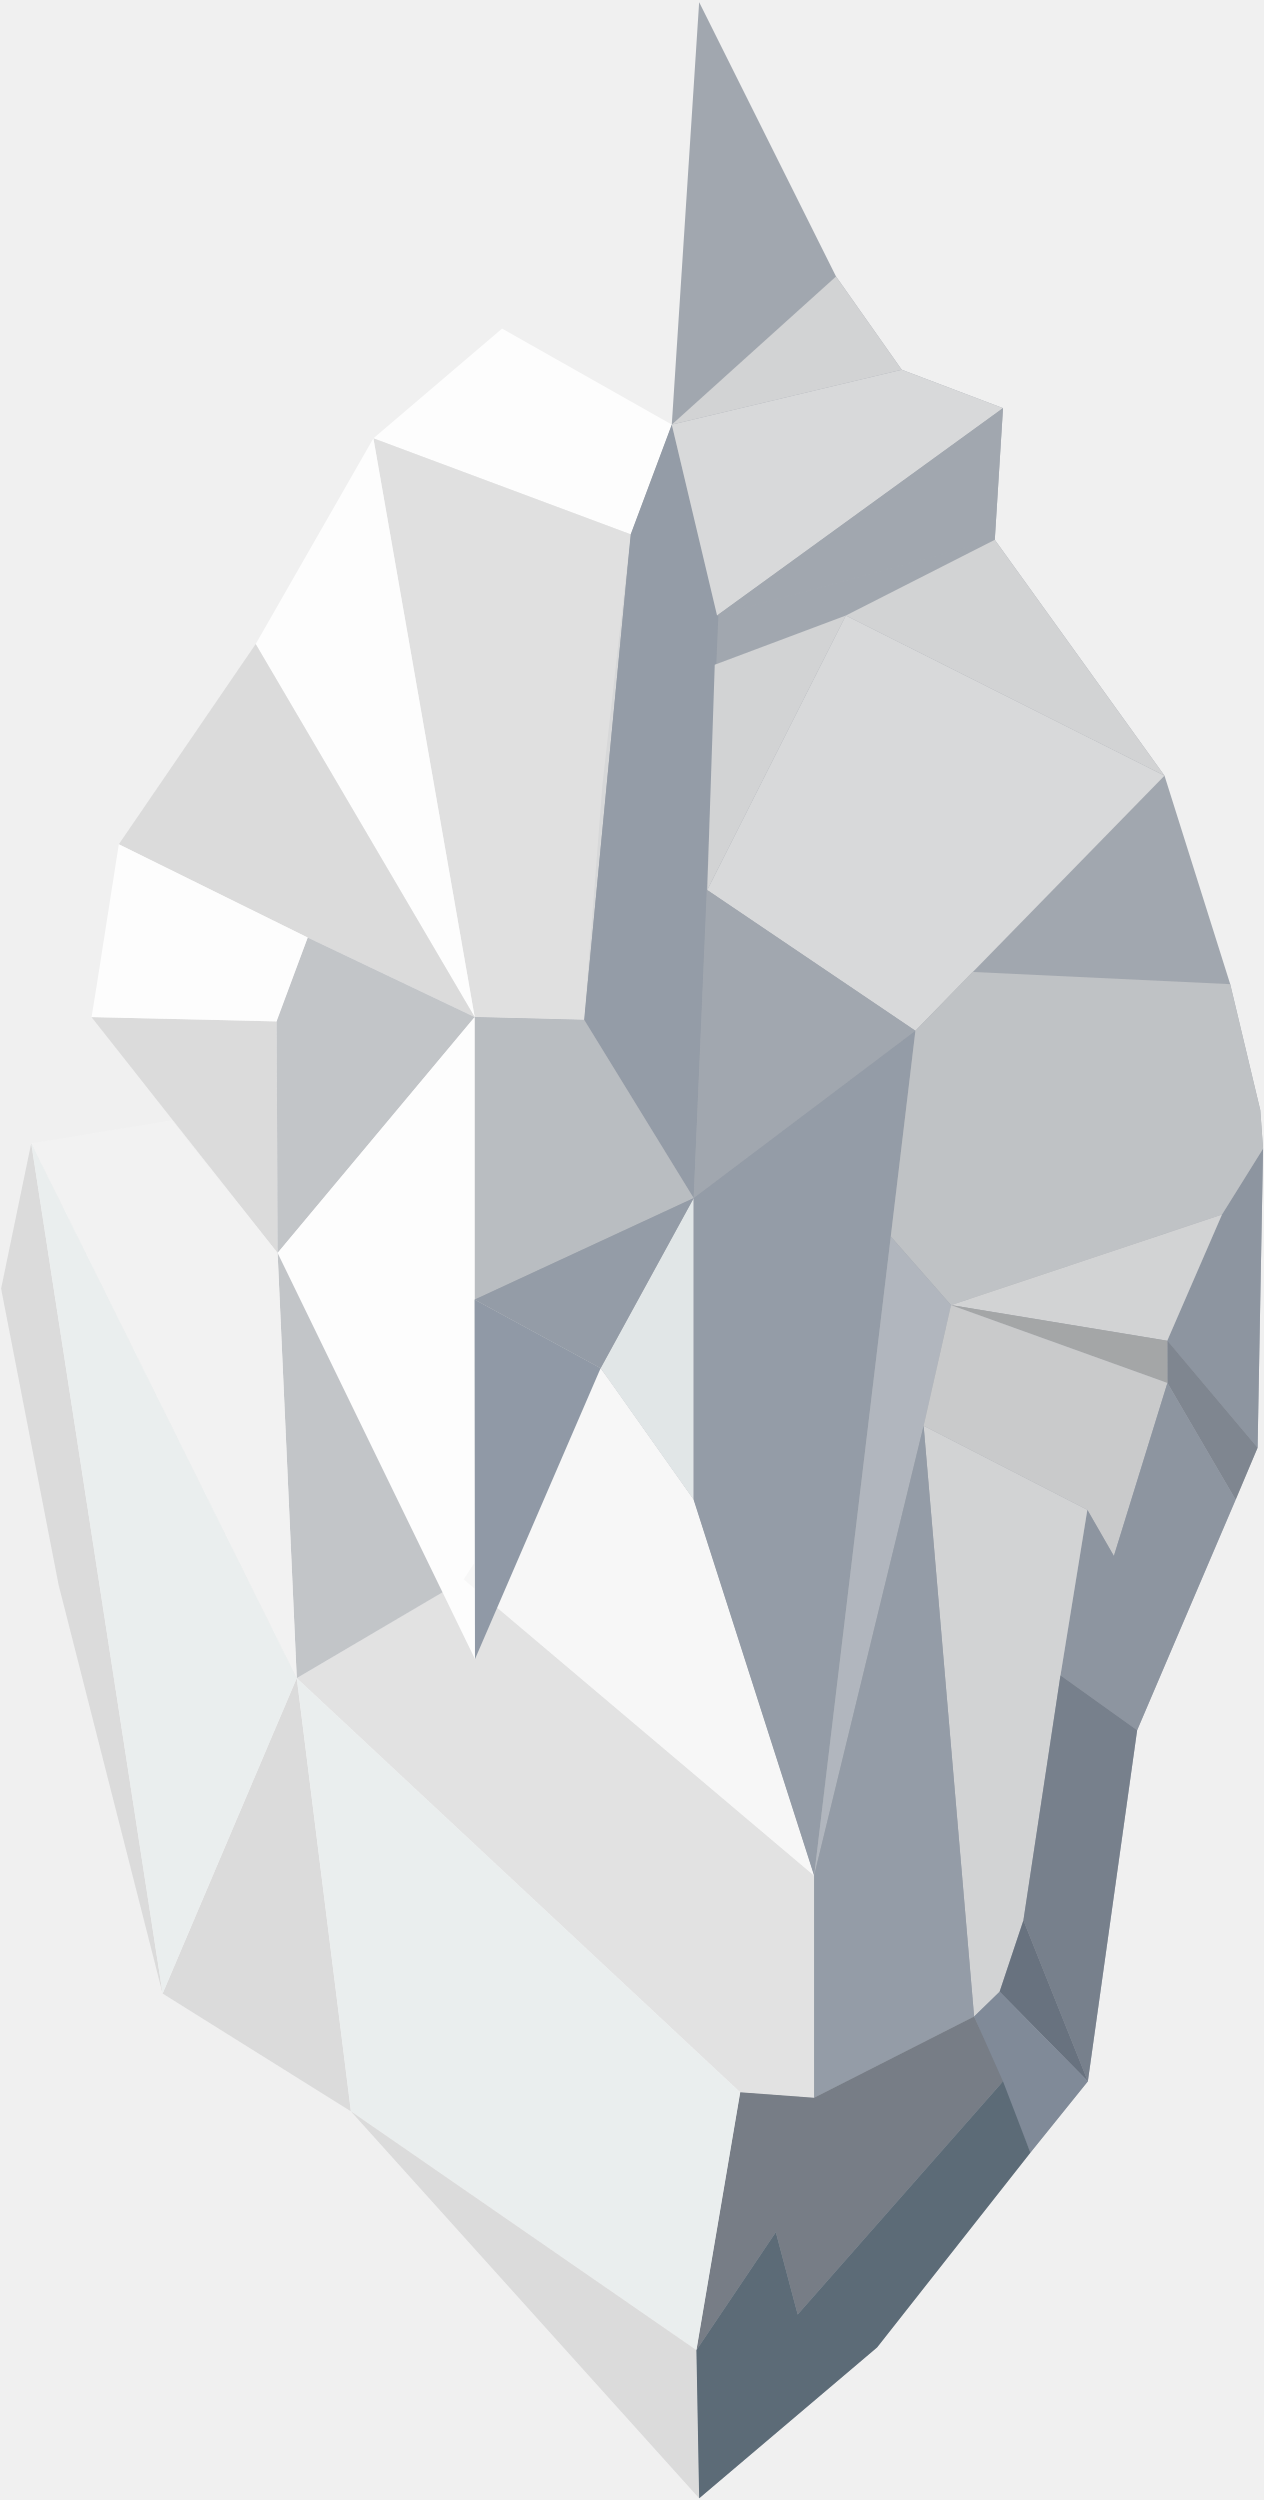
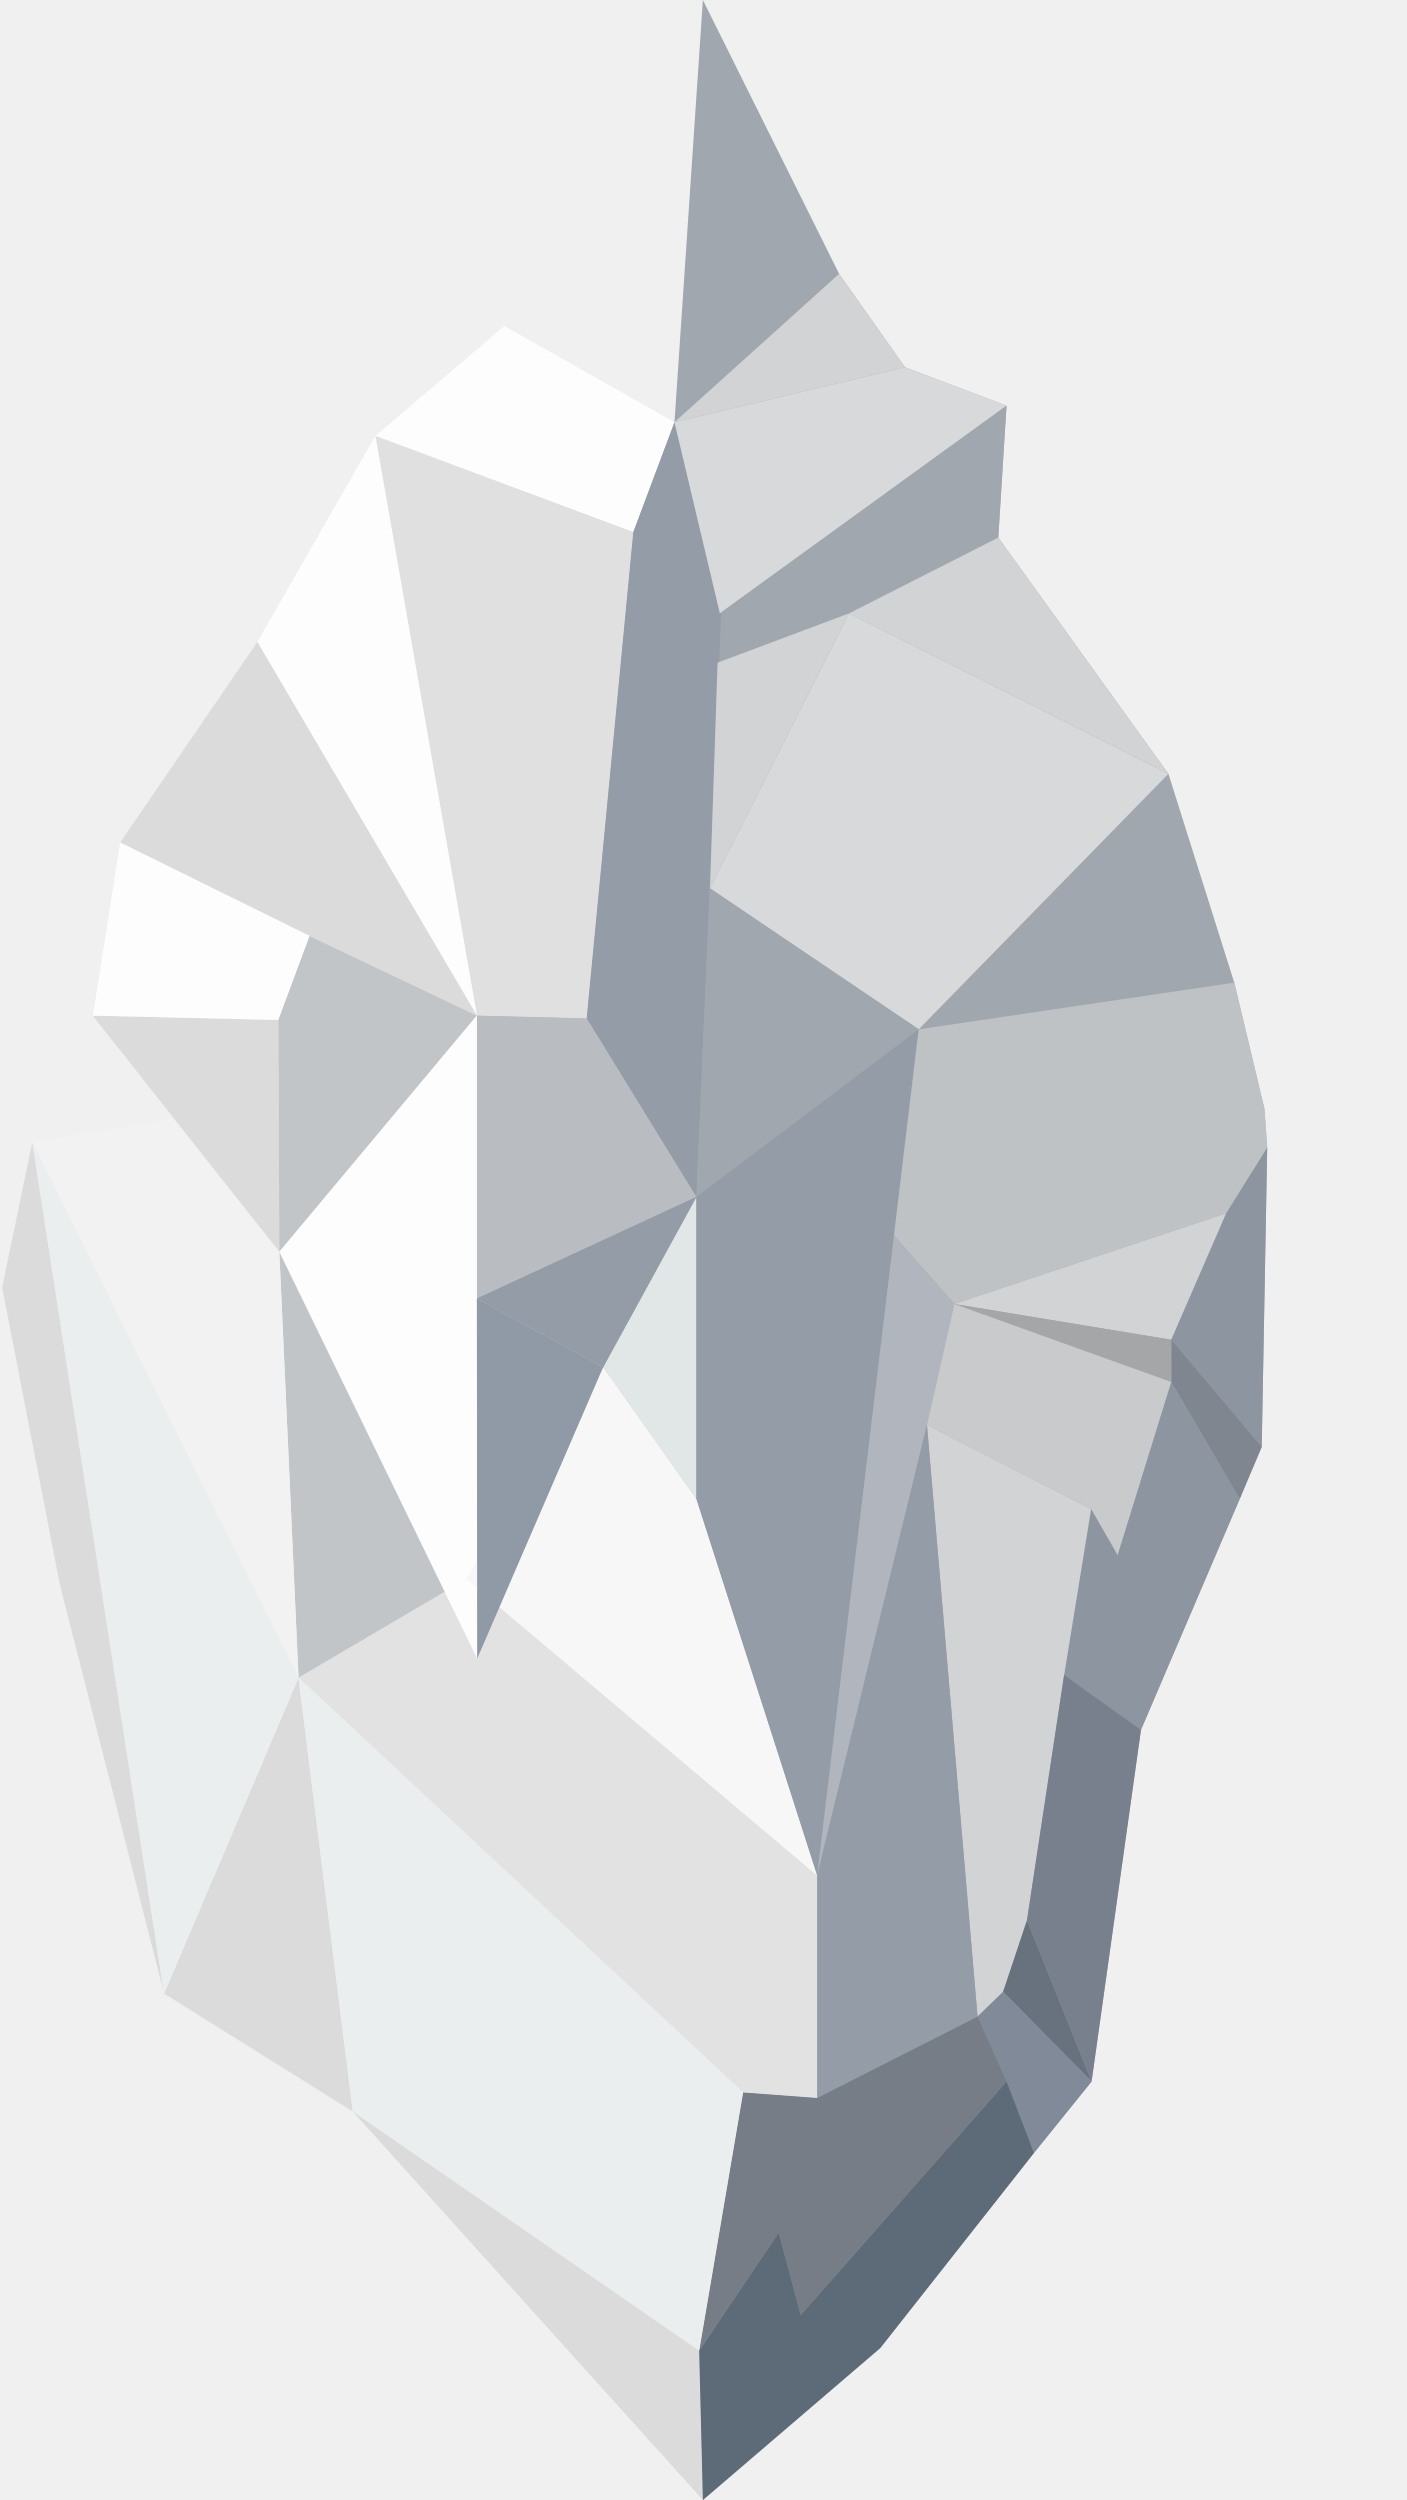
- <svg xmlns="http://www.w3.org/2000/svg" width="407" height="805" viewBox="0 0 407 805" fill="none">
-   <path fill-rule="evenodd" clip-rule="evenodd" d="M225.124 804.439L282.418 755.861L331.779 693.152L350.289 670.188L366.155 557.135L397.887 482.945L404.938 466.163L406.701 369.892L405.82 357.526L396.124 316.898L374.969 249.773L320.32 173.815L322.964 131.421L290.351 119.055L269.196 89.026L225.124 0.703L198.674 53.765L181.052 89.909L161.661 105.807L120.233 141.136L82.331 207.378L38.259 271.854L31.208 316.898L29.445 327.497L15.342 357.526L10.053 368.125L0.357 414.936L18.868 510.325L52.362 641.925L113.182 679.904L225.124 804.439Z" fill="#F0F0F0" />
-   <path fill-rule="evenodd" clip-rule="evenodd" d="M225.128 804.439L282.421 755.861L331.782 693.152L350.292 670.188L366.158 557.135L404.941 466.163L406.704 369.892L405.823 357.526L396.127 316.898L374.972 249.773L320.323 173.815L322.967 131.421L290.354 119.055L269.2 89.026L225.128 0.703L216.313 136.72L203.092 172.049L193.997 252.518L188.107 328.38L152.85 327.497V418.469L193.396 440.55L223.365 482.945L262.148 603.946V675.488L238.349 673.721L224.246 756.745L225.128 804.439Z" fill="#A1A7AF" />
+ <svg xmlns="http://www.w3.org/2000/svg" width="467" height="830" viewBox="0 0 467 830" fill="none">
+   <path fill-rule="evenodd" clip-rule="evenodd" d="M233.034 829.702L292.253 779.537L343.272 714.779L362.404 691.065L378.803 574.318L411.601 497.703L418.89 480.373L420.712 380.955L419.801 368.186L409.779 326.23L387.914 256.912L331.428 178.472L334.161 134.692L300.452 121.923L278.587 90.912L233.357 0L205.695 54.499L187.481 91.824L167.438 108.241L124.618 144.725L85.443 213.131L39.89 279.714L32.602 326.23L30.78 337.175L16.203 368.186L10.736 379.131L0.715 427.472L19.847 525.977L54.467 661.878L117.33 701.098L233.034 829.702Z" fill="#F0F0F0" />
+   <path fill-rule="evenodd" clip-rule="evenodd" d="M233.357 830L292.255 779.537L343.274 714.779L362.407 691.065L378.806 574.318L418.892 480.373L420.714 380.955L419.803 368.186L409.781 326.23L387.916 256.912L331.431 178.472L334.164 134.692L300.455 121.923L278.589 90.912L233.357 0L223.926 140.164L210.26 176.648L194.772 338.087L158.33 337.175V431.12L200.239 453.922L231.215 497.703L271.301 622.658V696.537L246.702 694.713L232.126 780.449L233.357 830Z" fill="#A1A7AF" />
  <g opacity="0.88">
-     <path fill-rule="evenodd" clip-rule="evenodd" d="M203.092 172.051L120.236 141.138L161.664 105.809L216.313 136.722L203.092 172.051Z" fill="white" />
-     <path fill-rule="evenodd" clip-rule="evenodd" d="M203.092 172.05L188.107 328.381L152.85 327.497L120.236 141.137L203.092 172.05Z" fill="#DEDEDE" />
-     <path fill-rule="evenodd" clip-rule="evenodd" d="M216.312 136.721L231.296 198.547L223.363 385.79L188.105 328.381L203.09 172.05L216.312 136.721Z" fill="#929AA5" />
-     <path fill-rule="evenodd" clip-rule="evenodd" d="M188.107 328.381L152.85 327.498V418.47L223.365 385.791L188.107 328.381Z" fill="#BCBFC3" />
-     <path fill-rule="evenodd" clip-rule="evenodd" d="M120.236 141.137L152.849 327.497L82.334 207.379L120.236 141.137Z" fill="white" />
-     <path fill-rule="evenodd" clip-rule="evenodd" d="M152.847 327.498L82.332 207.379L38.26 271.854L99.079 301.884L152.847 327.498Z" fill="#D8D8D8" />
-     <path fill-rule="evenodd" clip-rule="evenodd" d="M29.447 327.498L89.076 328.892L89.385 403.455L29.447 327.498Z" fill="#D8D8D8" />
-     <path fill-rule="evenodd" clip-rule="evenodd" d="M89.072 328.434L99.078 301.883L152.845 327.496L89.382 403.454L89.072 328.434Z" fill="#BCBFC3" />
-     <path fill-rule="evenodd" clip-rule="evenodd" d="M99.076 301.885L89.07 328.893L29.442 327.499C29.442 327.499 28.829 331.9 31.205 316.9C33.581 301.9 38.257 271.855 38.257 271.855L99.076 301.885Z" fill="white" />
-     <path fill-rule="evenodd" clip-rule="evenodd" d="M216.311 136.722L290.351 119.057L269.197 89.027L216.311 136.722Z" fill="#D8D8D8" />
-     <path fill-rule="evenodd" clip-rule="evenodd" d="M322.965 131.422L230.889 198.196L216.311 136.721L290.351 119.057L322.965 131.422Z" fill="#DFDFDF" />
-     <path fill-rule="evenodd" clip-rule="evenodd" d="M322.967 131.422L320.322 173.817L230.891 198.196L322.967 131.422Z" fill="#A1A7AF" />
-     <path fill-rule="evenodd" clip-rule="evenodd" d="M320.32 173.816L374.969 249.774L272.365 198.196L320.32 173.816Z" fill="#D8D8D8" />
-     <path fill-rule="evenodd" clip-rule="evenodd" d="M272.363 198.195L227.727 286.6L230.148 214.034L272.363 198.195Z" fill="#D8D8D8" />
-     <path fill-rule="evenodd" clip-rule="evenodd" d="M272.363 198.195L374.967 249.773L294.756 331.913L227.727 286.6L272.363 198.195Z" fill="#DFDFDF" />
-     <path fill-rule="evenodd" clip-rule="evenodd" d="M227.731 286.6L294.76 331.913L223.363 385.79L227.731 286.6Z" fill="#A1A7AF" />
-     <path fill-rule="evenodd" clip-rule="evenodd" d="M406.702 369.893L393.48 391.09L375.852 431.718L404.939 466.164L406.702 369.893Z" fill="#8A929E" />
-     <path fill-rule="evenodd" clip-rule="evenodd" d="M223.362 385.791V482.946L193.393 440.551L223.362 385.791Z" fill="#EAEEEE" />
-     <path fill-rule="evenodd" clip-rule="evenodd" d="M149.322 508.559L262.147 603.947V675.488L238.348 673.722L95.555 540.355L149.322 508.559Z" fill="#E0E0E0" />
-     <path fill-rule="evenodd" clip-rule="evenodd" d="M89.387 403.455L95.557 540.355L213.285 471.018L193.397 440.551L152.85 418.47L89.387 403.455Z" fill="#BCBFC3" />
-     <path fill-rule="evenodd" clip-rule="evenodd" d="M152.85 327.498V418.47L152.944 534.232L89.387 403.455L152.85 327.498Z" fill="white" />
-     <path fill-rule="evenodd" clip-rule="evenodd" d="M193.394 440.551L223.363 482.946L262.146 603.948L149.322 508.559L193.394 440.551Z" fill="#F8F8F8" />
-     <path fill-rule="evenodd" clip-rule="evenodd" d="M152.85 418.471L193.396 440.551L152.943 534.233L152.85 418.471Z" fill="#838E9C" />
-     <path fill-rule="evenodd" clip-rule="evenodd" d="M223.365 385.791L193.396 440.551L152.85 418.47L223.365 385.791Z" fill="#929AA5" />
-     <path fill-rule="evenodd" clip-rule="evenodd" d="M10.055 368.126L95.554 540.355L89.384 403.455L55.276 360.695L10.055 368.126Z" fill="#F2F2F2" />
-     <path fill-rule="evenodd" clip-rule="evenodd" d="M294.76 331.914L286.827 398.156L262.147 603.948L223.363 482.946L223.363 385.791L294.76 331.914Z" fill="#929AA5" />
-     <path fill-rule="evenodd" clip-rule="evenodd" d="M396.123 316.899L313.122 312.967L294.757 331.914L286.824 398.156L306.216 420.236L393.478 391.09L406.7 369.893L405.819 357.527L396.123 316.899Z" fill="#C3C5C7" />
-     <path fill-rule="evenodd" clip-rule="evenodd" d="M393.481 391.09L375.852 431.718L306.219 420.236L393.481 391.09Z" fill="#D8D8D8" />
-     <path fill-rule="evenodd" clip-rule="evenodd" d="M286.827 398.156L306.218 420.237L297.404 459.099L262.146 603.948L286.827 398.156Z" fill="#B3B8BF" />
-     <path fill-rule="evenodd" clip-rule="evenodd" d="M375.906 431.725L404.939 466.164L397.887 482.945L375.906 445.303V431.725Z" fill="#7A818B" />
-     <path fill-rule="evenodd" clip-rule="evenodd" d="M306.219 420.236L375.908 445.303L375.852 431.718L306.219 420.236Z" fill="#A4A5A5" />
-     <path fill-rule="evenodd" clip-rule="evenodd" d="M306.221 420.236L375.909 445.303L358.672 501.033L350.127 486.169L297.406 459.098L306.221 420.236Z" fill="#CECECE" />
-     <path fill-rule="evenodd" clip-rule="evenodd" d="M375.906 445.303L397.887 482.945L366.155 557.136L341.475 539.471L350.123 486.169L358.668 501.032L375.906 445.303Z" fill="#8A929E" />
-     <path fill-rule="evenodd" clip-rule="evenodd" d="M313.663 649.322L321.874 641.345L329.539 618.363L341.478 539.471L350.127 486.169L297.406 459.098L313.663 649.322Z" fill="#D8D8D8" />
-     <path fill-rule="evenodd" clip-rule="evenodd" d="M297.404 459.098L313.66 649.322L262.146 675.488V603.947L297.404 459.098Z" fill="#929AA5" />
-     <path fill-rule="evenodd" clip-rule="evenodd" d="M112.987 679.845L95.554 540.355L52.363 641.926L112.987 679.845Z" fill="#D8D8D8" />
-     <path fill-rule="evenodd" clip-rule="evenodd" d="M10.053 368.127L52.362 641.927L18.868 510.326L0.357 414.938L10.053 368.127Z" fill="#D8D8D8" />
-     <path fill-rule="evenodd" clip-rule="evenodd" d="M10.055 368.127L95.554 540.356L52.364 641.927L10.055 368.127Z" fill="#EAEEEE" />
-     <path fill-rule="evenodd" clip-rule="evenodd" d="M341.472 539.473L366.153 557.137L350.287 670.19L329.533 618.365L341.472 539.473Z" fill="#717A87" />
-     <path fill-rule="evenodd" clip-rule="evenodd" d="M329.537 618.363L321.871 641.344L350.29 670.188L329.537 618.363Z" fill="#606A78" />
-     <path fill-rule="evenodd" clip-rule="evenodd" d="M321.869 641.344L313.658 649.321L331.778 693.152L350.288 670.188L321.869 641.344Z" fill="#7B8695" />
-     <path fill-rule="evenodd" clip-rule="evenodd" d="M313.662 649.322L322.967 670.189L256.859 745.263L249.808 718.766L224.246 756.745L238.349 673.722L262.148 675.488L313.662 649.322Z" fill="#717780" />
-     <path fill-rule="evenodd" clip-rule="evenodd" d="M95.555 540.355L238.348 673.723L224.245 756.746L112.988 679.845L95.555 540.355Z" fill="#EAEEEE" />
-     <path fill-rule="evenodd" clip-rule="evenodd" d="M225.125 804.439L224.243 756.745L112.986 679.844L225.125 804.439Z" fill="#D8D8D8" />
-     <path fill-rule="evenodd" clip-rule="evenodd" d="M225.128 804.44L282.421 755.862L331.782 693.153L322.967 670.189L256.859 745.264L249.808 718.767L224.246 756.746L225.128 804.44Z" fill="#53636F" />
+     <path fill-rule="evenodd" clip-rule="evenodd" d="M210.26 176.649L124.621 144.726L167.441 108.242L223.926 140.165L210.26 176.649Z" fill="white" />
+     <path fill-rule="evenodd" clip-rule="evenodd" d="M210.26 176.65L194.772 338.089L158.33 337.177L124.621 144.727L210.26 176.65Z" fill="#DEDEDE" />
+     <path fill-rule="evenodd" clip-rule="evenodd" d="M223.925 140.166L239.413 204.012L231.214 397.374L194.771 338.089L210.259 176.649L223.925 140.166Z" fill="#929AA5" />
+     <path fill-rule="evenodd" clip-rule="evenodd" d="M194.772 338.088L158.33 337.176V431.121L231.215 397.373L194.772 338.088Z" fill="#BCBFC3" />
+     <path fill-rule="evenodd" clip-rule="evenodd" d="M124.621 144.727L158.33 337.177L85.445 213.133L124.621 144.727Z" fill="white" />
+     <path fill-rule="evenodd" clip-rule="evenodd" d="M158.328 337.175L85.443 213.131L39.891 279.713L102.753 310.724L158.328 337.175Z" fill="#D8D8D8" />
+     <path fill-rule="evenodd" clip-rule="evenodd" d="M30.781 337.176L92.413 338.616L92.733 415.615L30.781 337.176Z" fill="#D8D8D8" />
+     <path fill-rule="evenodd" clip-rule="evenodd" d="M92.41 338.143L102.752 310.725L158.326 337.175L92.73 415.615L92.41 338.143Z" fill="#BCBFC3" />
+     <path fill-rule="evenodd" clip-rule="evenodd" d="M102.75 310.726L92.408 338.616L30.776 337.176C30.776 337.176 30.143 341.721 32.599 326.231C35.055 310.741 39.887 279.715 39.887 279.715L102.75 310.726Z" fill="white" />
+     <path fill-rule="evenodd" clip-rule="evenodd" d="M223.924 140.167L300.453 121.925L278.587 90.914L223.924 140.167Z" fill="#D8D8D8" />
+     <path fill-rule="evenodd" clip-rule="evenodd" d="M334.162 134.693L238.992 203.649L223.924 140.166L300.453 121.924L334.162 134.693Z" fill="#DFDFDF" />
+     <path fill-rule="evenodd" clip-rule="evenodd" d="M334.164 134.693L331.431 178.474L238.994 203.649L334.164 134.693Z" fill="#A1A7AF" />
+     <path fill-rule="evenodd" clip-rule="evenodd" d="M331.427 178.473L387.913 256.912L281.861 203.649L331.427 178.473Z" fill="#D8D8D8" />
+     <path fill-rule="evenodd" clip-rule="evenodd" d="M281.861 203.648L235.725 294.942L238.227 220.005L281.861 203.648Z" fill="#D8D8D8" />
+     <path fill-rule="evenodd" clip-rule="evenodd" d="M281.861 203.648L387.912 256.912L305.006 341.736L235.725 294.942L281.861 203.648Z" fill="#DFDFDF" />
+     <path fill-rule="evenodd" clip-rule="evenodd" d="M235.727 294.941L305.008 341.735L231.213 397.373L235.727 294.941Z" fill="#A1A7AF" />
+     <path fill-rule="evenodd" clip-rule="evenodd" d="M420.713 380.957L407.047 402.847L388.826 444.803L418.891 480.375L420.713 380.957Z" fill="#8A929E" />
+     <path fill-rule="evenodd" clip-rule="evenodd" d="M231.212 397.373V497.703L200.236 453.922L231.212 397.373Z" fill="#EAEEEE" />
+     <path fill-rule="evenodd" clip-rule="evenodd" d="M154.686 524.152L271.301 622.658V696.537L246.702 694.713L99.111 556.987L154.686 524.152Z" fill="#E0E0E0" />
+     <path fill-rule="evenodd" clip-rule="evenodd" d="M92.736 415.615L99.114 556.989L220.797 485.386L200.241 453.923L158.332 431.121L92.736 415.615Z" fill="#BCBFC3" />
+     <path fill-rule="evenodd" clip-rule="evenodd" d="M158.332 337.176V431.121L158.429 550.665L92.736 415.615L158.332 337.176Z" fill="white" />
+     <path fill-rule="evenodd" clip-rule="evenodd" d="M200.238 453.924L231.214 497.704L271.301 622.66L154.686 524.154L200.238 453.924Z" fill="#F8F8F8" />
+     <path fill-rule="evenodd" clip-rule="evenodd" d="M158.33 431.121L200.239 453.923L158.427 550.666L158.33 431.121Z" fill="#838E9C" />
+     <path fill-rule="evenodd" clip-rule="evenodd" d="M231.215 397.373L200.239 453.922L158.33 431.12L231.215 397.373Z" fill="#929AA5" />
+     <path fill-rule="evenodd" clip-rule="evenodd" d="M10.738 379.133L99.111 556.99L92.733 415.616L57.479 371.459L10.738 379.133Z" fill="#F2F2F2" />
+     <path fill-rule="evenodd" clip-rule="evenodd" d="M305.008 341.736L296.809 410.143L271.299 622.659L231.213 497.703L231.213 397.374L305.008 341.736Z" fill="#929AA5" />
+     <path fill-rule="evenodd" clip-rule="evenodd" d="M409.778 326.23L305.006 341.736L296.807 410.142L316.85 432.945L407.044 402.846L420.71 380.956L419.799 368.186L409.778 326.23Z" fill="#C3C5C7" />
+     <path fill-rule="evenodd" clip-rule="evenodd" d="M407.048 402.848L388.827 444.804L316.854 432.947L407.048 402.848Z" fill="#D8D8D8" />
+     <path fill-rule="evenodd" clip-rule="evenodd" d="M296.81 410.143L316.854 432.945L307.743 473.077L271.301 622.659L296.81 410.143Z" fill="#B3B8BF" />
+     <path fill-rule="evenodd" clip-rule="evenodd" d="M388.883 444.809L418.891 480.373L411.602 497.703L388.883 458.831V444.809Z" fill="#7A818B" />
+     <path fill-rule="evenodd" clip-rule="evenodd" d="M316.854 432.945L388.884 458.831L388.827 444.802L316.854 432.945Z" fill="#A4A5A5" />
+     <path fill-rule="evenodd" clip-rule="evenodd" d="M316.855 432.945L388.885 458.831L371.068 516.382L362.236 501.033L307.744 473.077L316.855 432.945Z" fill="#CECECE" />
+     <path fill-rule="evenodd" clip-rule="evenodd" d="M388.881 458.832L411.601 497.704L378.803 574.319L353.293 556.078L362.232 501.033L371.064 516.383L388.881 458.832Z" fill="#8A929E" />
+     <path fill-rule="evenodd" clip-rule="evenodd" d="M324.547 669.518L333.034 661.28L340.957 637.548L353.297 556.078L362.236 501.034L307.744 473.078L324.547 669.518Z" fill="#D8D8D8" />
+     <path fill-rule="evenodd" clip-rule="evenodd" d="M307.743 473.078L324.546 669.518L271.301 696.539V622.66L307.743 473.078Z" fill="#929AA5" />
+     <path fill-rule="evenodd" clip-rule="evenodd" d="M117.13 701.036L99.111 556.988L54.469 661.878L117.13 701.036Z" fill="#D8D8D8" />
+     <path fill-rule="evenodd" clip-rule="evenodd" d="M10.736 379.133L54.467 661.88L19.847 525.979L0.715 427.473L10.736 379.133Z" fill="#D8D8D8" />
+     <path fill-rule="evenodd" clip-rule="evenodd" d="M10.738 379.133L99.111 556.99L54.469 661.88L10.738 379.133Z" fill="#EAEEEE" />
+     <path fill-rule="evenodd" clip-rule="evenodd" d="M353.291 556.078L378.801 574.32L362.402 691.067L340.951 637.548L353.291 556.078Z" fill="#717A87" />
+     <path fill-rule="evenodd" clip-rule="evenodd" d="M340.954 637.547L333.031 661.279L362.405 691.066L340.954 637.547Z" fill="#606A78" />
+     <path fill-rule="evenodd" clip-rule="evenodd" d="M333.03 661.279L324.543 669.517L343.272 714.78L362.404 691.066L333.03 661.279Z" fill="#7B8695" />
+     <path fill-rule="evenodd" clip-rule="evenodd" d="M324.547 669.516L334.165 691.064L265.836 768.592L258.548 741.229L232.127 780.449L246.704 694.713L271.302 696.537L324.547 669.516Z" fill="#717780" />
+     <path fill-rule="evenodd" clip-rule="evenodd" d="M99.111 556.988L246.702 694.713L232.126 780.45L117.13 701.035L99.111 556.988Z" fill="#EAEEEE" />
+     <path fill-rule="evenodd" clip-rule="evenodd" d="M233.357 830L232.124 780.449L117.129 701.035L233.357 830Z" fill="#D8D8D8" />
+     <path fill-rule="evenodd" clip-rule="evenodd" d="M233.357 830L292.257 779.539L343.276 714.781L334.165 691.066L265.836 768.594L258.548 741.231L232.127 780.451L233.357 830Z" fill="#53636F" />
  </g>
</svg>
